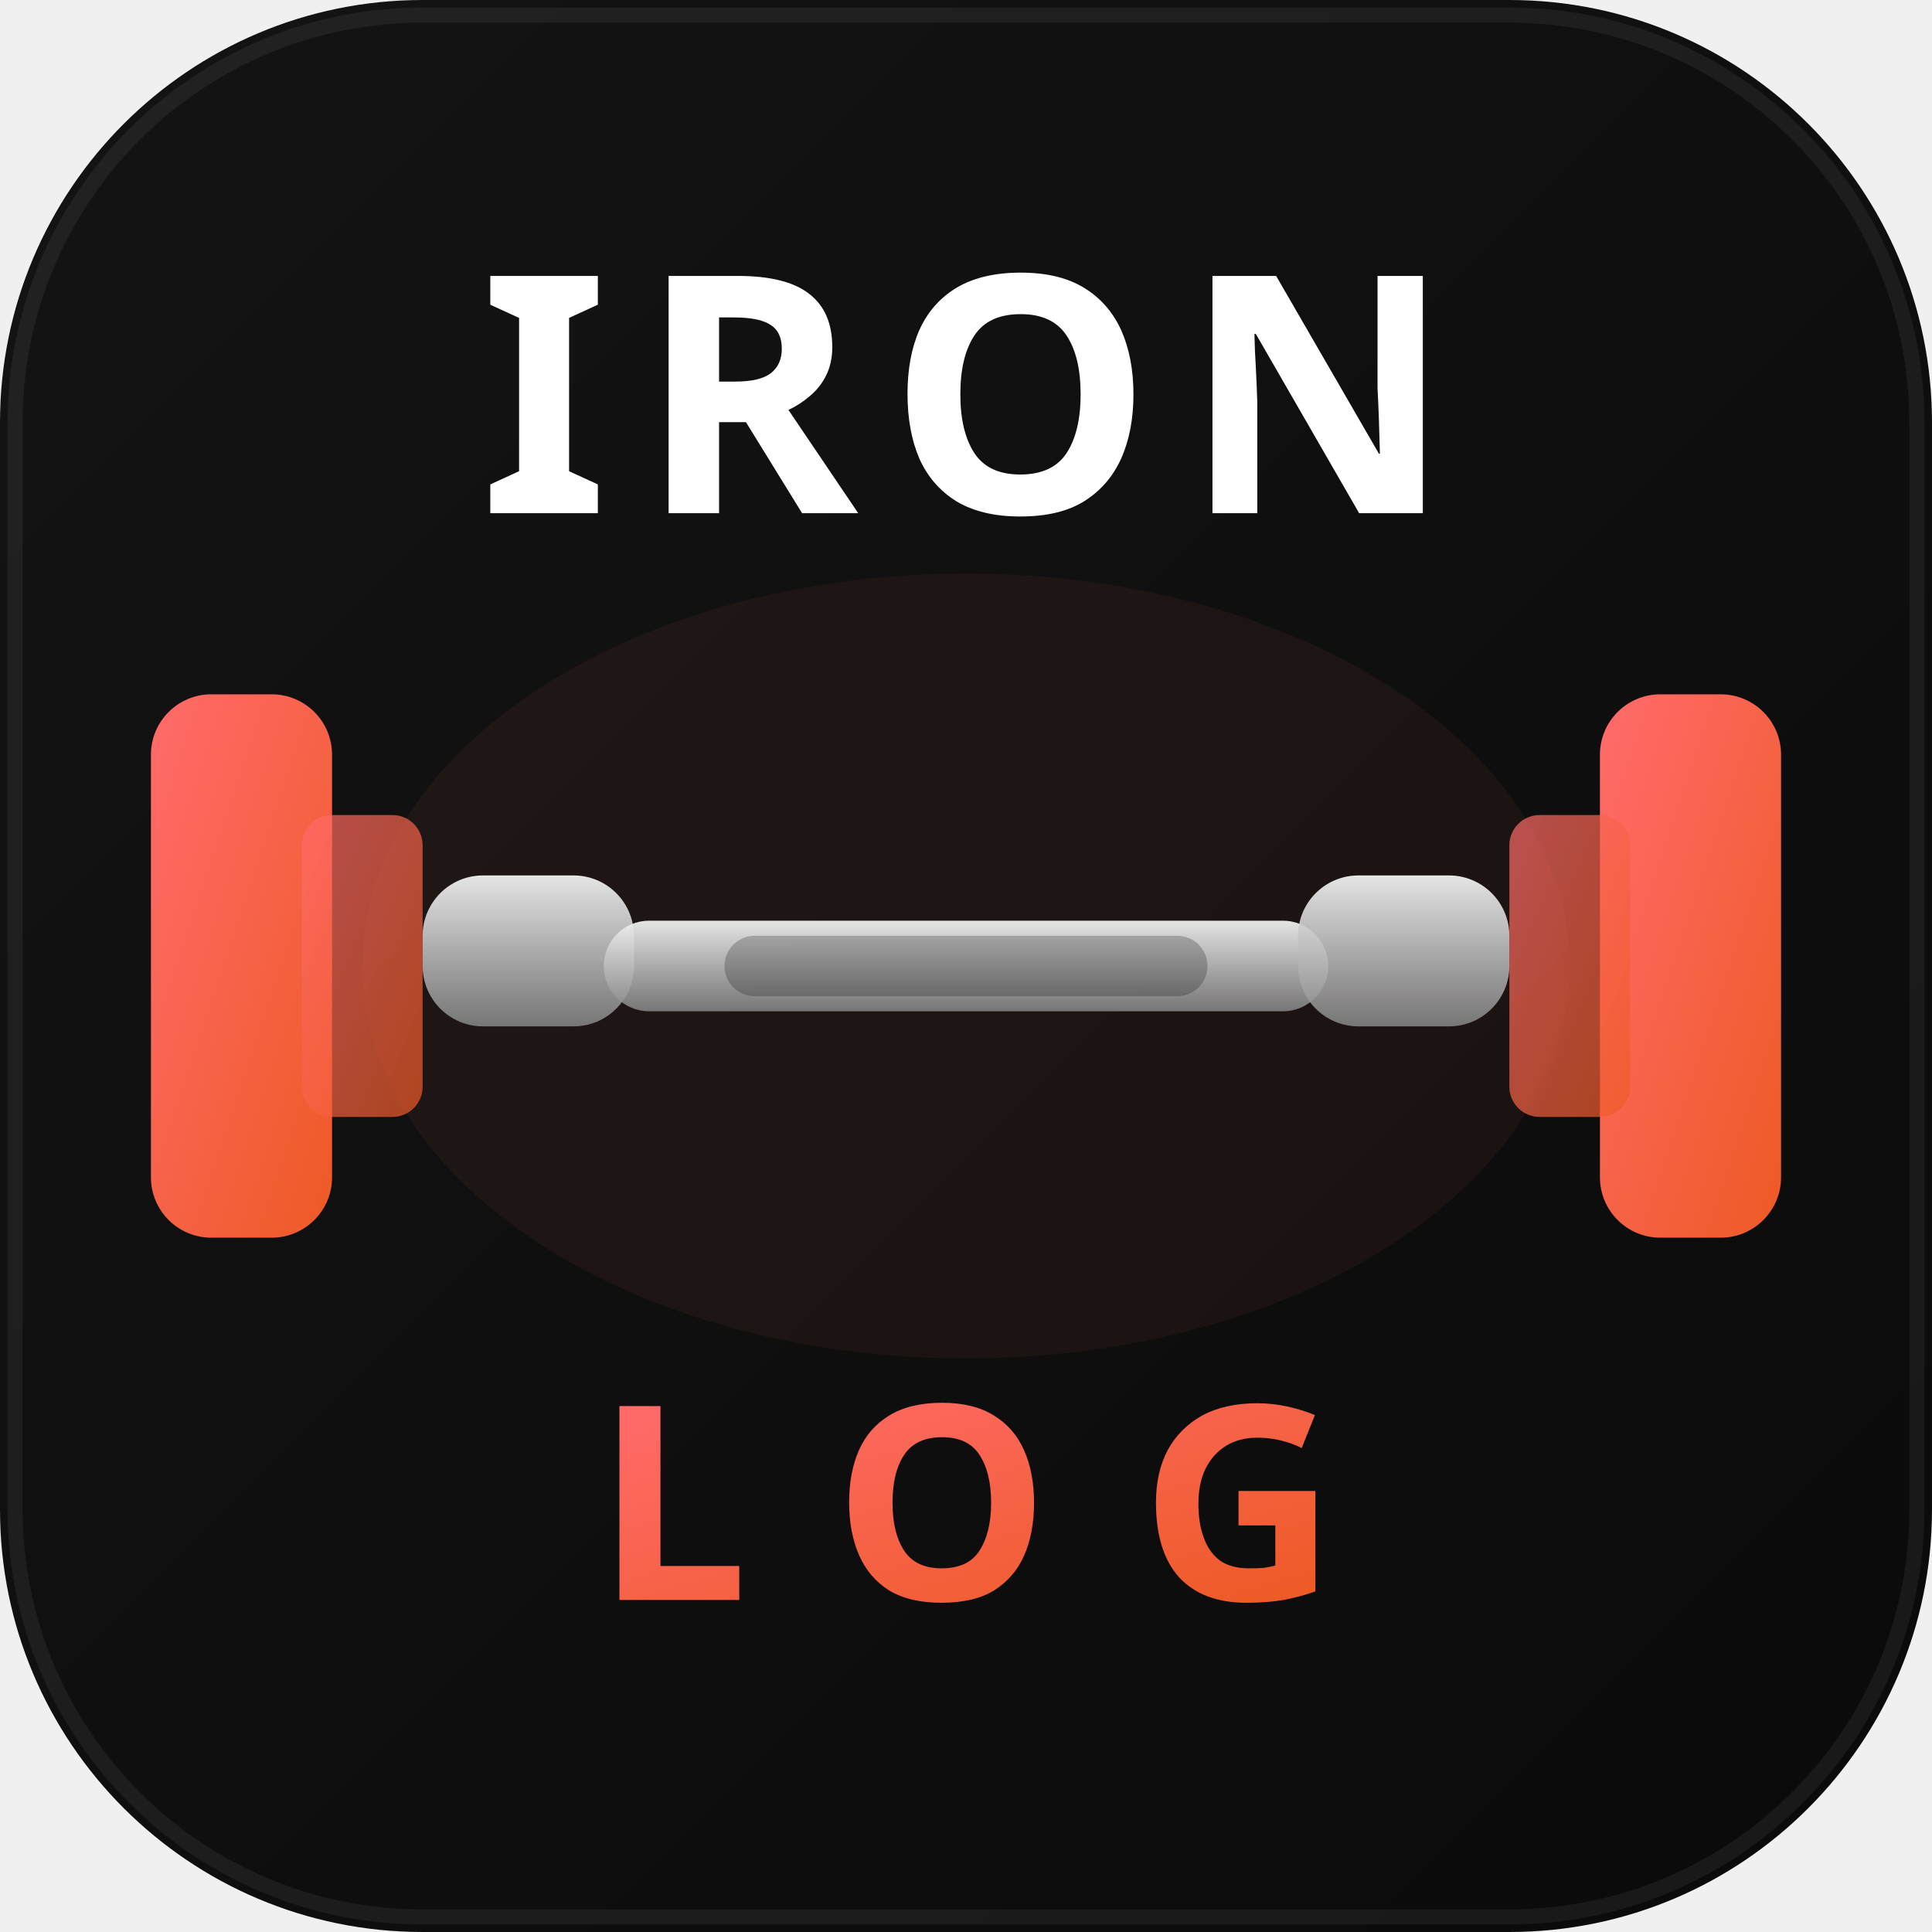
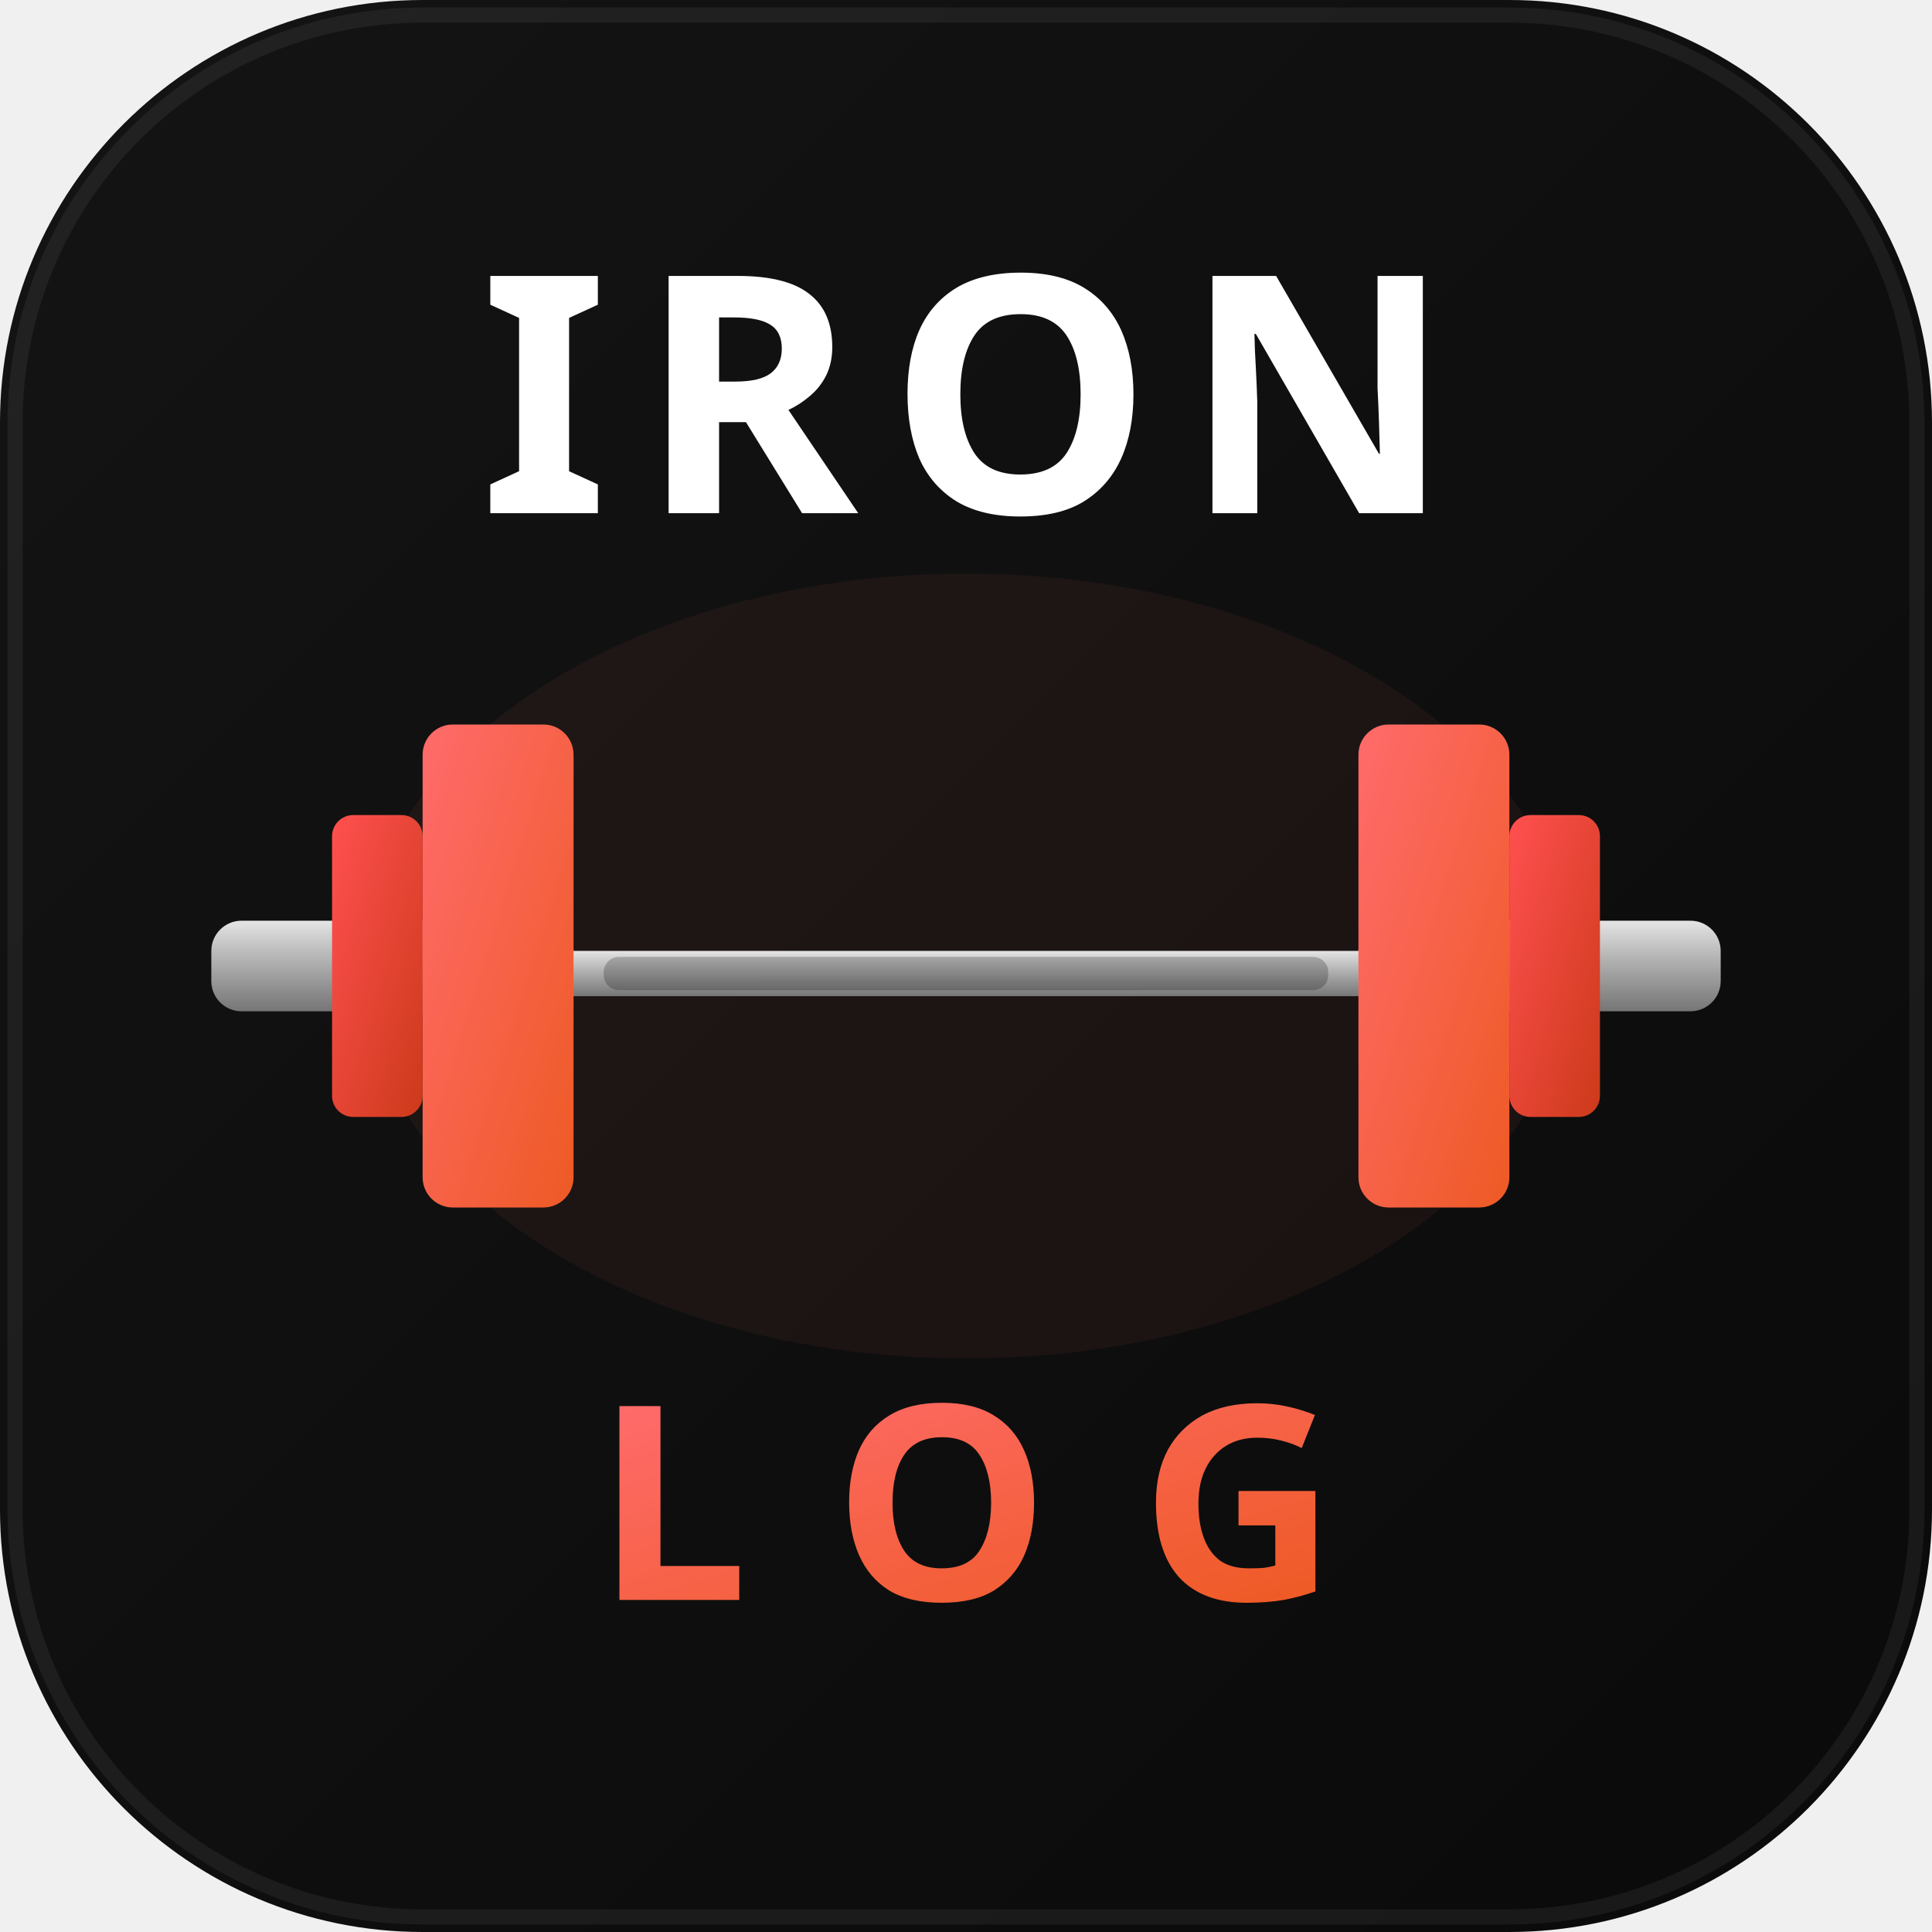
<svg xmlns="http://www.w3.org/2000/svg" viewBox="0 0 64 64">
  <defs>
    <linearGradient id="fv-bg" x1="0%" y1="0%" x2="100%" y2="100%">
      <stop offset="0%" stop-color="#141414" />
      <stop offset="100%" stop-color="#0a0a0a" />
    </linearGradient>
    <linearGradient id="fv-fire" x1="0%" y1="0%" x2="100%" y2="100%">
      <stop offset="0%" stop-color="#FF6B6B" />
      <stop offset="100%" stop-color="#ee5a24" />
    </linearGradient>
+     <linearGradient id="fv-fire-dim" x1="0%" y1="0%" x2="100%" y2="100%">
+       <stop offset="0%" stop-color="#FF5050" />
+       <stop offset="100%" stop-color="#cc3a1a" />
+     </linearGradient>
    <linearGradient id="fv-steel" x1="0%" y1="0%" x2="0%" y2="100%">
      <stop offset="0%" stop-color="#f0f0f0" stop-opacity="0.95" />
      <stop offset="100%" stop-color="#888888" stop-opacity="0.85" />
    </linearGradient>
  </defs>
  <rect width="64" height="64" rx="14" fill="url(#fv-bg)" />
  <rect x="0.5" y="0.5" width="63" height="63" rx="13.5" fill="none" stroke="rgba(255,255,255,0.06)" stroke-width="0.5" />
  <ellipse cx="32" cy="32" rx="20" ry="13" fill="#FF6B6B" opacity="0.06" />
  <text x="32" y="17" text-anchor="middle" font-family="'Arial Black', Impact, sans-serif" font-weight="900" font-size="11" letter-spacing="1" fill="#ffffff">IRON</text>
-   <rect x="14" y="29" width="7" height="5" rx="2" fill="url(#fv-steel)" />
-   <rect x="20" y="30.5" width="24" height="3" rx="1.5" fill="url(#fv-steel)" />
-   <rect x="24" y="31" width="16" height="2" rx="1" fill="rgba(0,0,0,0.22)" />
-   <rect x="43" y="29" width="7" height="5" rx="2" fill="url(#fv-steel)" />
-   <rect x="5" y="23" width="6" height="18" rx="2" fill="url(#fv-fire)" />
-   <rect x="10" y="27" width="4" height="10" rx="1" fill="url(#fv-fire)" opacity="0.7" />
-   <rect x="53" y="23" width="6" height="18" rx="2" fill="url(#fv-fire)" />
-   <rect x="50" y="27" width="4" height="10" rx="1" fill="url(#fv-fire)" opacity="0.7" />
+   <rect x="7" y="30.5" width="12" height="3" rx="1" fill="url(#fv-steel)" />
+   <rect x="18" y="31.5" width="28" height="1.5" rx="0.7" fill="url(#fv-steel)" />
+   <rect x="20" y="31.7" width="24" height="1.1" rx="0.5" fill="rgba(0,0,0,0.22)" />
+   <rect x="45" y="30.5" width="12" height="3" rx="1" fill="url(#fv-steel)" />
+   <rect x="14" y="24" width="5" height="16" rx="1" fill="url(#fv-fire)" />
+   <rect x="11" y="27" width="3" height="10" rx="0.7" fill="url(#fv-fire-dim)" />
+   <rect x="45" y="24" width="5" height="16" rx="1" fill="url(#fv-fire)" />
+   <rect x="50" y="27" width="3" height="10" rx="0.7" fill="url(#fv-fire-dim)" />
  <text x="32" y="53" text-anchor="middle" font-family="'Arial Black', Impact, sans-serif" font-weight="900" font-size="9" letter-spacing="3" fill="url(#fv-fire)">LOG</text>
</svg>
